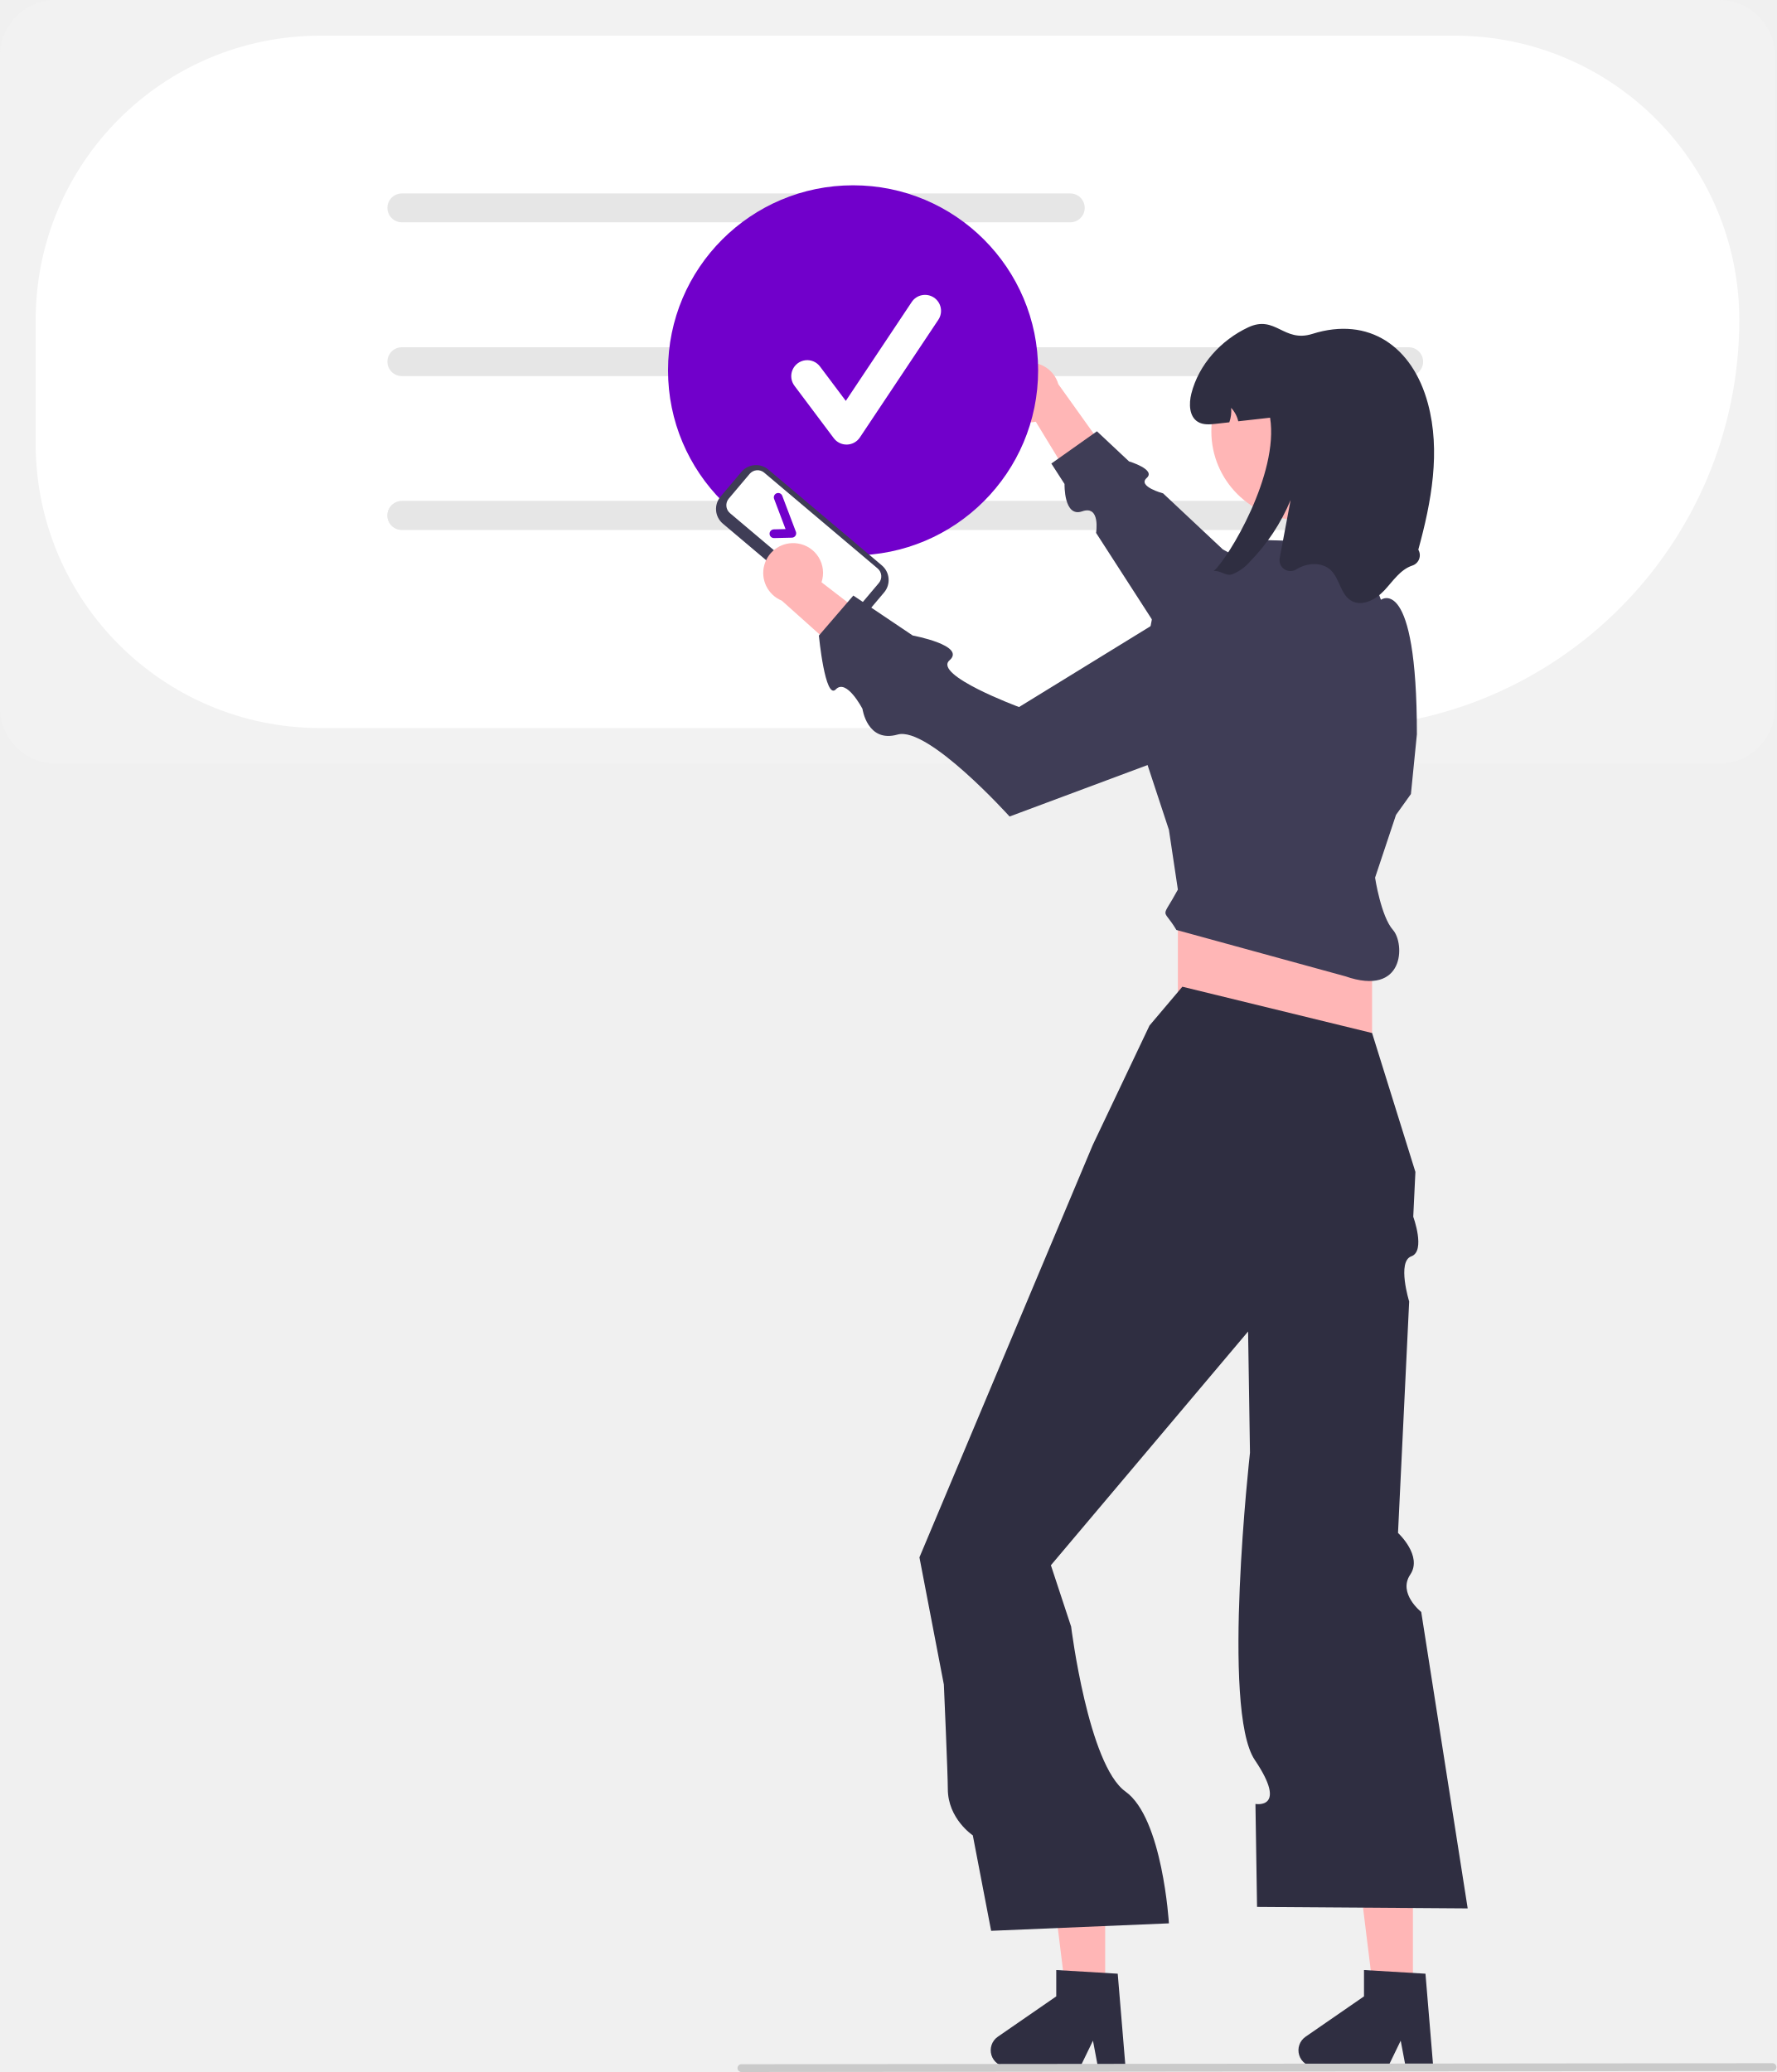
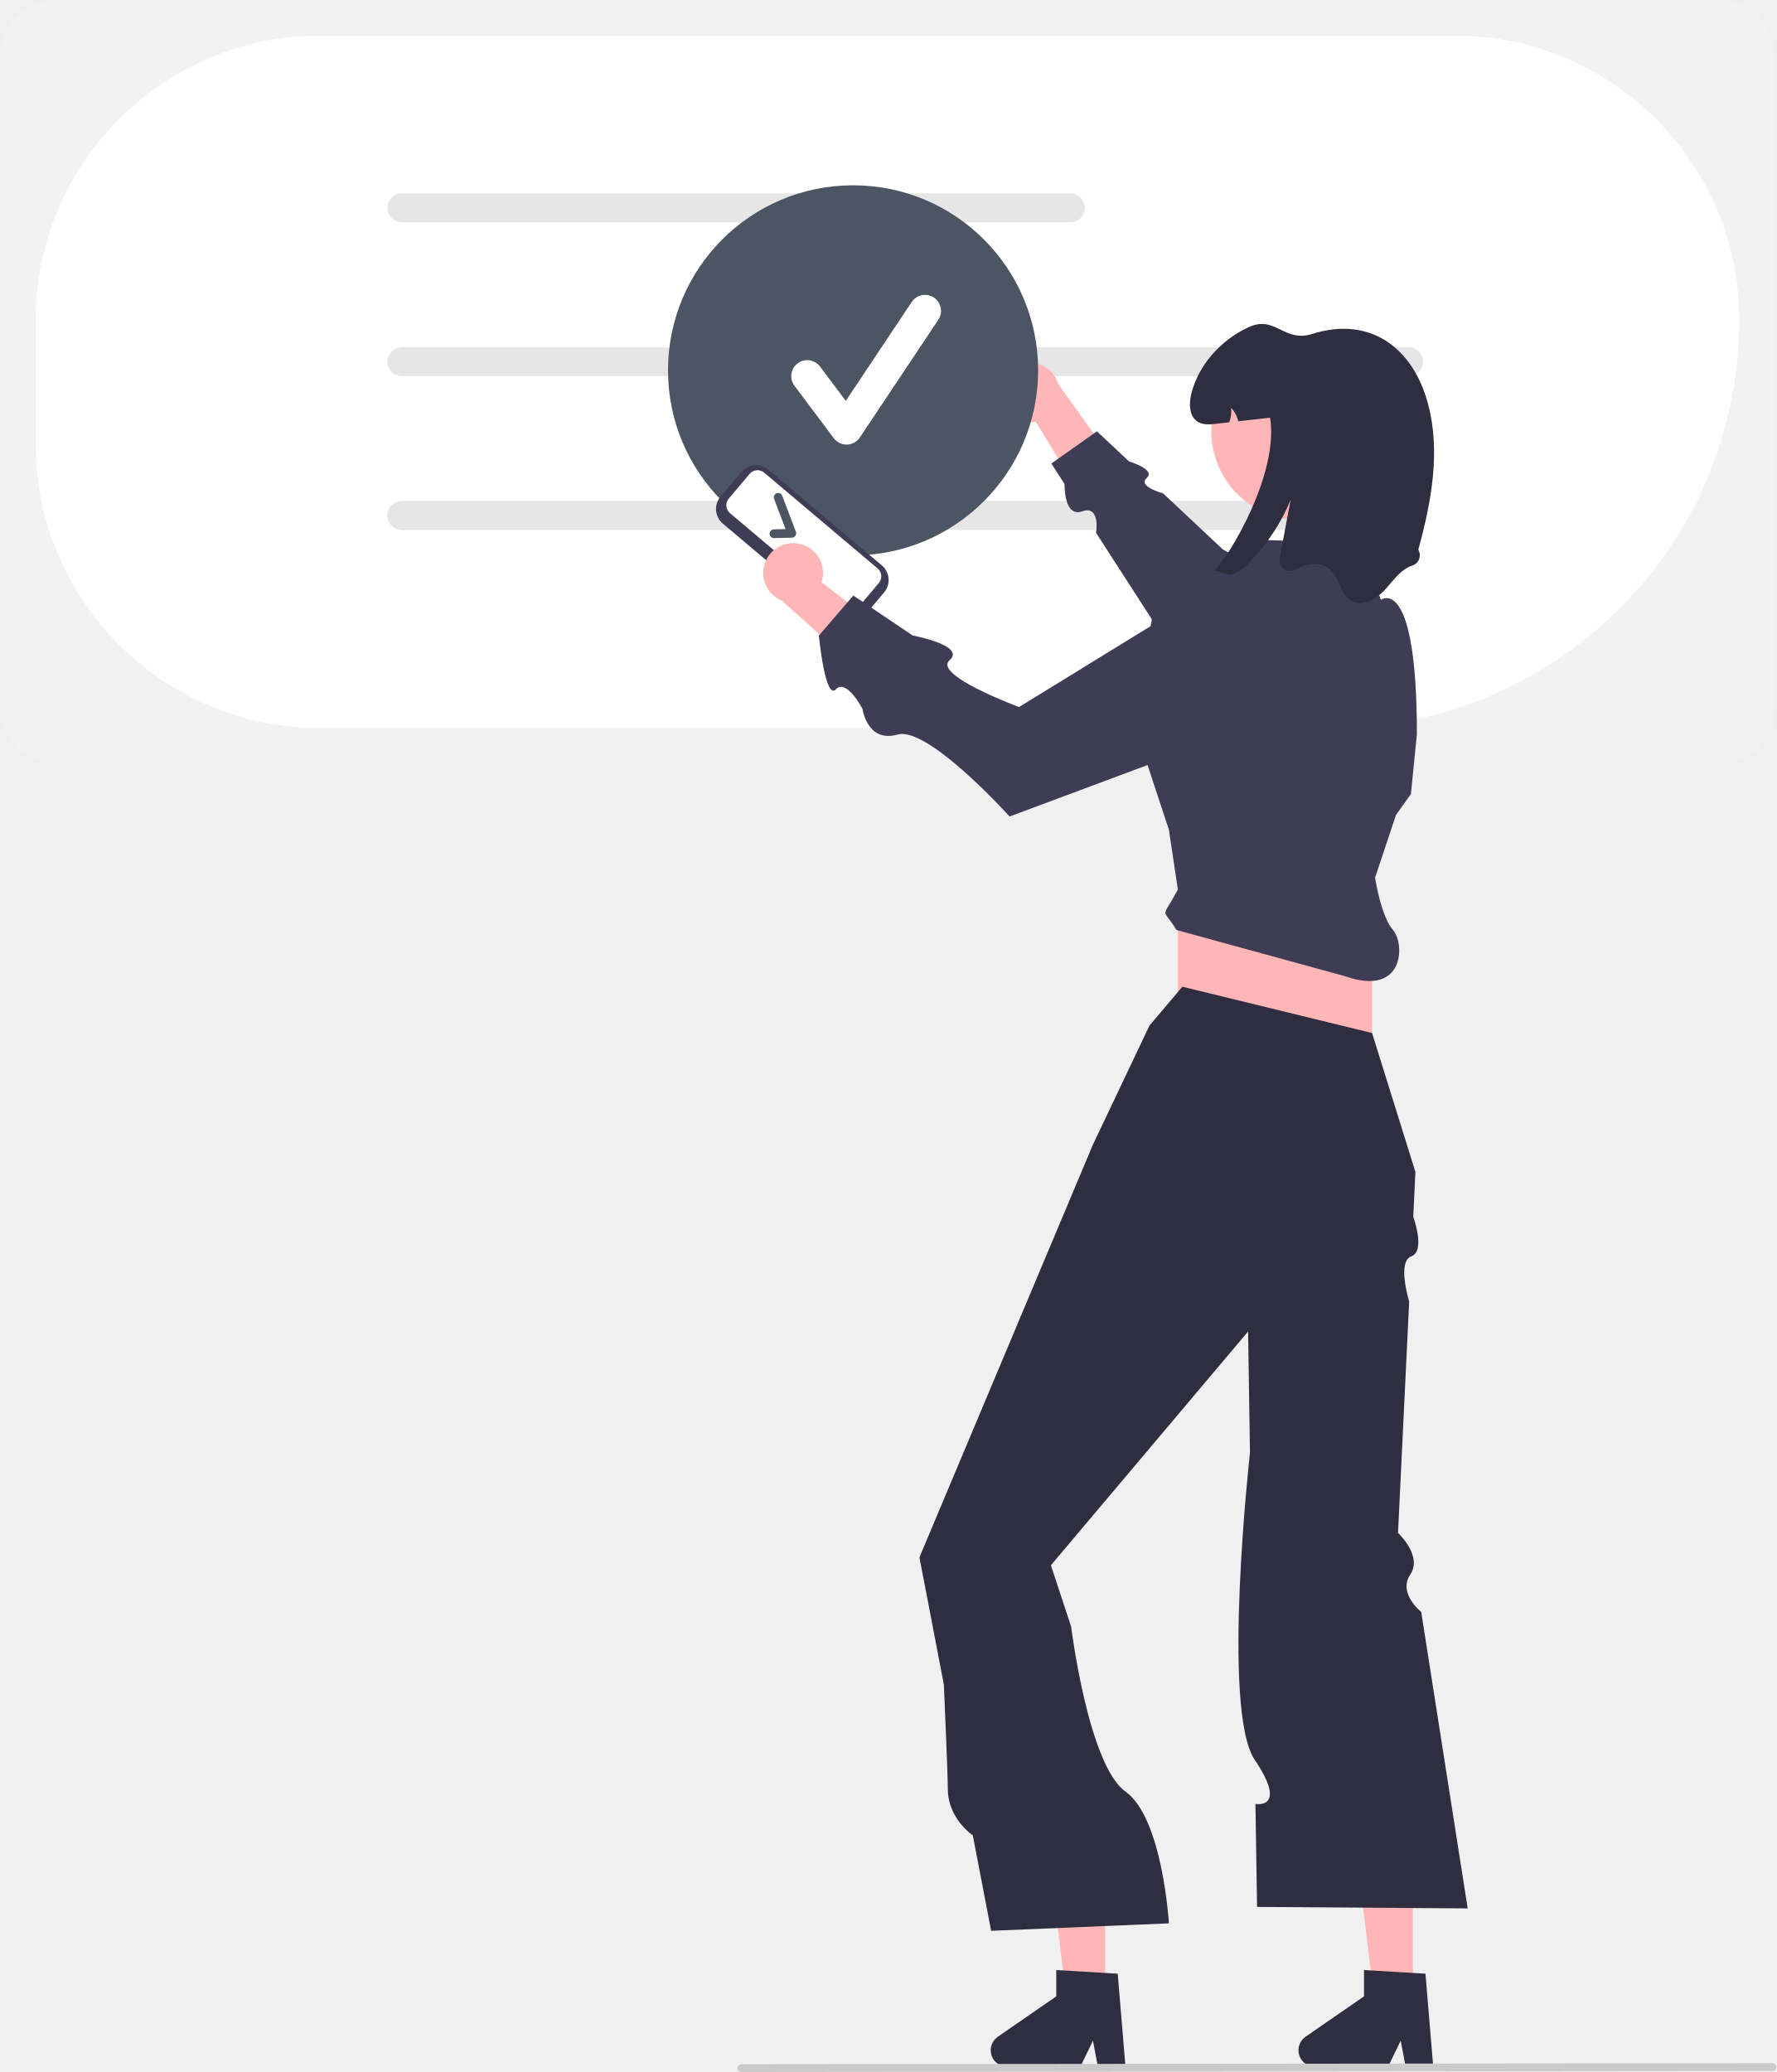
<svg xmlns="http://www.w3.org/2000/svg" data-name="Layer 1" width="543.219" height="633.601" viewBox="0 0 543.219 633.601">
  <path d="M854.052,366.728H345.482a17.112,17.112,0,0,1-17.092-17.092V150.291a17.112,17.112,0,0,1,17.092-17.092H854.052a17.112,17.112,0,0,1,17.092,17.092V349.636A17.112,17.112,0,0,1,854.052,366.728Z" transform="translate(-328.3903 -133.1994)" fill="#f2f2f2" />
  <path d="M735.442,355.827H426.21a87.014,87.014,0,0,1-86.916-86.916V231.026a87.015,87.015,0,0,1,86.916-86.917h347.118a87.015,87.015,0,0,1,86.916,86.917A124.943,124.943,0,0,1,735.442,355.827Z" transform="translate(-328.3903 -133.1994)" fill="#fff" />
  <path d="M655.673,201.175H451.267a4.408,4.408,0,1,1,0-8.816H655.673a4.408,4.408,0,0,1,0,8.816Z" transform="translate(-328.3903 -133.1994)" fill="#e6e6e6" />
  <path d="M759.147,248.206H451.267a4.408,4.408,0,1,1,0-8.816H759.147a4.408,4.408,0,0,1,0,8.816Z" transform="translate(-328.3903 -133.1994)" fill="#e6e6e6" />
  <path d="M759.147,295.237H451.267a4.408,4.408,0,1,1,0-8.816H759.147a4.408,4.408,0,0,1,0,8.816Z" transform="translate(-328.3903 -133.1994)" fill="#e6e6e6" />
  <path d="M759.147,295.237H451.267a4.408,4.408,0,1,1,0-8.816H759.147a4.408,4.408,0,0,1,0,8.816Z" transform="translate(-328.3903 -133.1994)" fill="#e6e6e6" />
  <path d="M634.103,253.604a9.088,9.088,0,0,0,11.007,8.547l16.811,27.578,7.155-15.182L652.015,250.686a9.138,9.138,0,0,0-17.912,2.918Z" transform="translate(-328.3903 -133.1994)" fill="#ffb6b6" />
  <path d="M760.255,332.64,702.323,301.216,684.05,284.072s-7.944-2.127-5.02-4.71-5.408-5.074-5.408-5.074l-9.809-9.203L649.873,274.948l4.034,6.253s-.278,10.352,5.393,8.361,4.254,6.594,4.254,6.594l33.85,52.471Z" transform="translate(-328.3903 -133.1994)" fill="#3f3d56" />
-   <circle cx="260.855" cy="113.249" r="56.586" fill="#7100CB" />
+   <circle cx="260.855" cy="113.249" r="56.586" fill="#4b5563" />
  <polygon points="432.044 611.601 420.278 611.601 414.679 566.219 432.044 566.219 432.044 611.601" fill="#ffb6b6" />
  <path d="M766.644,765.186h-8.438l-1.506-7.966-3.857,7.966H730.465a5.031,5.031,0,0,1-2.859-9.17l17.871-12.342V735.62l18.797,1.122Z" transform="translate(-328.3903 -133.1994)" fill="#2f2e41" />
  <polygon points="337.942 611.601 326.176 611.601 320.577 566.219 337.942 566.219 337.942 611.601" fill="#ffb6b6" />
  <path d="M672.542,765.186h-8.438l-1.506-7.966L658.741,765.186H636.363a5.031,5.031,0,0,1-2.859-9.17l17.871-12.342V735.62l18.797,1.122Z" transform="translate(-328.3903 -133.1994)" fill="#2f2e41" />
  <rect x="360.175" y="268.381" width="59.385" height="67.607" fill="#ffb6b6" />
  <path d="M689.936,434.927l-10.05,11.877L662.527,483.349,618.788,587.418l-9.25,22.009,7.47,38.907s1.209,27.411,1.209,31.898c0,9.136,7.641,14.198,7.641,14.198l5.606,29.198,54.36-2.284s-1.897-32.185-13.282-40.303-16.619-50.429-16.619-50.429l-6.186-18.772,60.298-71.478.389,24.985.188,12.093s-8.83,78.656,1.463,93.921.21,13.469.21,13.469l.49,31.488,64.41.457L762.976,626.121s-7.215-5.697-3.355-11.424-3.742-12.741-3.742-12.741l3.41-70.772s-3.775-12.224.665-13.813.583-12.101.583-12.101l.66-13.698-13.247-42.483Z" transform="translate(-328.3903 -133.1994)" fill="#2f2e41" />
  <path d="M748.864,401.581l6.395-19.186,4.568-6.395,1.827-18.272c0-49.335-11.004-41.12-11.004-41.12l-6.354-17.351-29.236-.914L696.331,316.158l-15.531,5.482-6.082,31.602,11.107,33.721,2.741,18.272c-5.228,9.652-4.786,5.087-.457,12.334l51.619,14.161c18.272,6.395,18.272-10.05,14.608-14.161C750.672,413.458,748.864,401.581,748.864,401.581Z" transform="translate(-328.3903 -133.1994)" fill="#3f3d56" />
  <circle cx="397.511" cy="131.907" r="27.102" fill="#ffb6b6" />
  <path d="M699.506,307.834" transform="translate(-328.3903 -133.1994)" fill="#2f2e41" />
  <path d="M762.084,301.284a3.329,3.329,0,0,1-1.855,4.87c-3.636,1.206-5.875,4.723-8.487,7.537-2.604,2.805-6.797,5.135-10.123,3.225-3.316-1.9-3.545-6.752-6.322-9.383-2.704-2.558-7.199-2.248-10.379-.302l-.095.058a3.351,3.351,0,0,1-5.127-3.41q1.671-8.887,3.34-17.772a59.761,59.761,0,0,1-12.507,18.912,13.757,13.757,0,0,1-5.427,3.819c-1.9.603-3.746-1.361-5.591-1.005,4.586-4.011,20.008-29.72,17.249-46.905q-4.865.548-9.73,1.096A8.943,8.943,0,0,0,704.855,257.924a10.51,10.51,0,0,1-.557,4.413c-1.352.155-2.713.302-4.066.457-1.882.21-3.929.393-5.546-.594-2.695-1.644-2.777-5.536-2.01-8.606,2.248-8.926,9.063-16.39,17.404-20.3,8.341-3.901,10.808,4.787,19.597,2.01,17.359-5.482,30.661,3.892,35.348,21.287C768.963,271.181,766.104,286.666,762.084,301.284Z" transform="translate(-328.3903 -133.1994)" fill="#2f2e41" />
  <path d="M837.116,765.776H803.929l-.143-.259c-.424-.77-.834-1.585-1.217-2.423-3.418-7.318-4.863-15.688-6.138-23.073l-.96-5.566a3.437,3.437,0,0,1,5.41-3.362q7.565,5.505,15.136,10.999c1.911,1.391,4.094,3,6.184,4.739.202-.979.413-1.962.624-2.931a3.439,3.439,0,0,1,6.281-1.086l3.883,6.238c2.832,4.556,5.332,9.045,4.822,13.887a.756.756,0,0,1-.013.176,10.947,10.947,0,0,1-.563,2.331Z" transform="translate(-328.3903 -133.1994)" fill="#f0f0f0" />
  <path d="M870.425,766.493l-315.358.307a1.191,1.191,0,0,1,0-2.381l315.358-.307a1.191,1.191,0,0,1,0,2.381Z" transform="translate(-328.3903 -133.1994)" fill="#cacaca" />
  <path d="M584.101,322.609l-34.688-29.294a5.865,5.865,0,0,1-.696-8.257l6.384-7.56a5.865,5.865,0,0,1,8.257-.696l34.688,29.294a5.865,5.865,0,0,1,.696,8.257l-6.384,7.56A5.865,5.865,0,0,1,584.101,322.609Z" transform="translate(-328.3903 -133.1994)" fill="#3f3d56" />
  <path d="M551.234,285.668a3.161,3.161,0,0,0,.375,4.449l34.688,29.294a3.161,3.161,0,0,0,4.449-.375l6.384-7.56a3.161,3.161,0,0,0-.375-4.449l-34.688-29.294a3.161,3.161,0,0,0-4.449.375Z" transform="translate(-328.3903 -133.1994)" fill="#fff" />
-   <path d="M571.598,297.056a1.333,1.333,0,0,1-1.054.558l-5.45.125a1.334,1.334,0,1,1-.061-2.667l3.566-.082-3.511-9.265a1.334,1.334,0,0,1,2.494-.945l4.18,11.028a1.334,1.334,0,0,1-.141,1.218Z" transform="translate(-328.3903 -133.1994)" fill="#7100CB" />
+   <path d="M571.598,297.056a1.333,1.333,0,0,1-1.054.558l-5.45.125a1.334,1.334,0,1,1-.061-2.667l3.566-.082-3.511-9.265a1.334,1.334,0,0,1,2.494-.945l4.18,11.028a1.334,1.334,0,0,1-.141,1.218Z" transform="translate(-328.3903 -133.1994)" fill="#4b5563" />
  <path d="M572.297,299.384a9.088,9.088,0,0,1,7.3,11.871l25.586,19.709-15.87,5.461-21.864-19.554a9.138,9.138,0,0,1,4.848-17.489Z" transform="translate(-328.3903 -133.1994)" fill="#ffb6b6" />
  <path d="M705.505,309.129l-65.509,40.278s-26.413-9.773-21.251-14.297-11.271-7.583-11.271-7.583l-18.153-12.213-10.534,12.242s1.919,19.885,5.185,16.442,8.147,5.963,8.147,5.963,1.443,10.502,10.739,7.859S637.101,382.882,637.101,382.882l80.622-30.069Z" transform="translate(-328.3903 -133.1994)" fill="#3f3d56" />
  <path d="M587.255,269.147a4.891,4.891,0,0,1-3.913-1.957l-11.998-15.997a4.892,4.892,0,1,1,7.827-5.87l7.849,10.465,20.16-30.24a4.892,4.892,0,0,1,8.141,5.427l-23.996,35.994a4.894,4.894,0,0,1-3.935,2.177C587.346,269.146,587.301,269.147,587.255,269.147Z" transform="translate(-328.3903 -133.1994)" fill="#fff" />
</svg>
